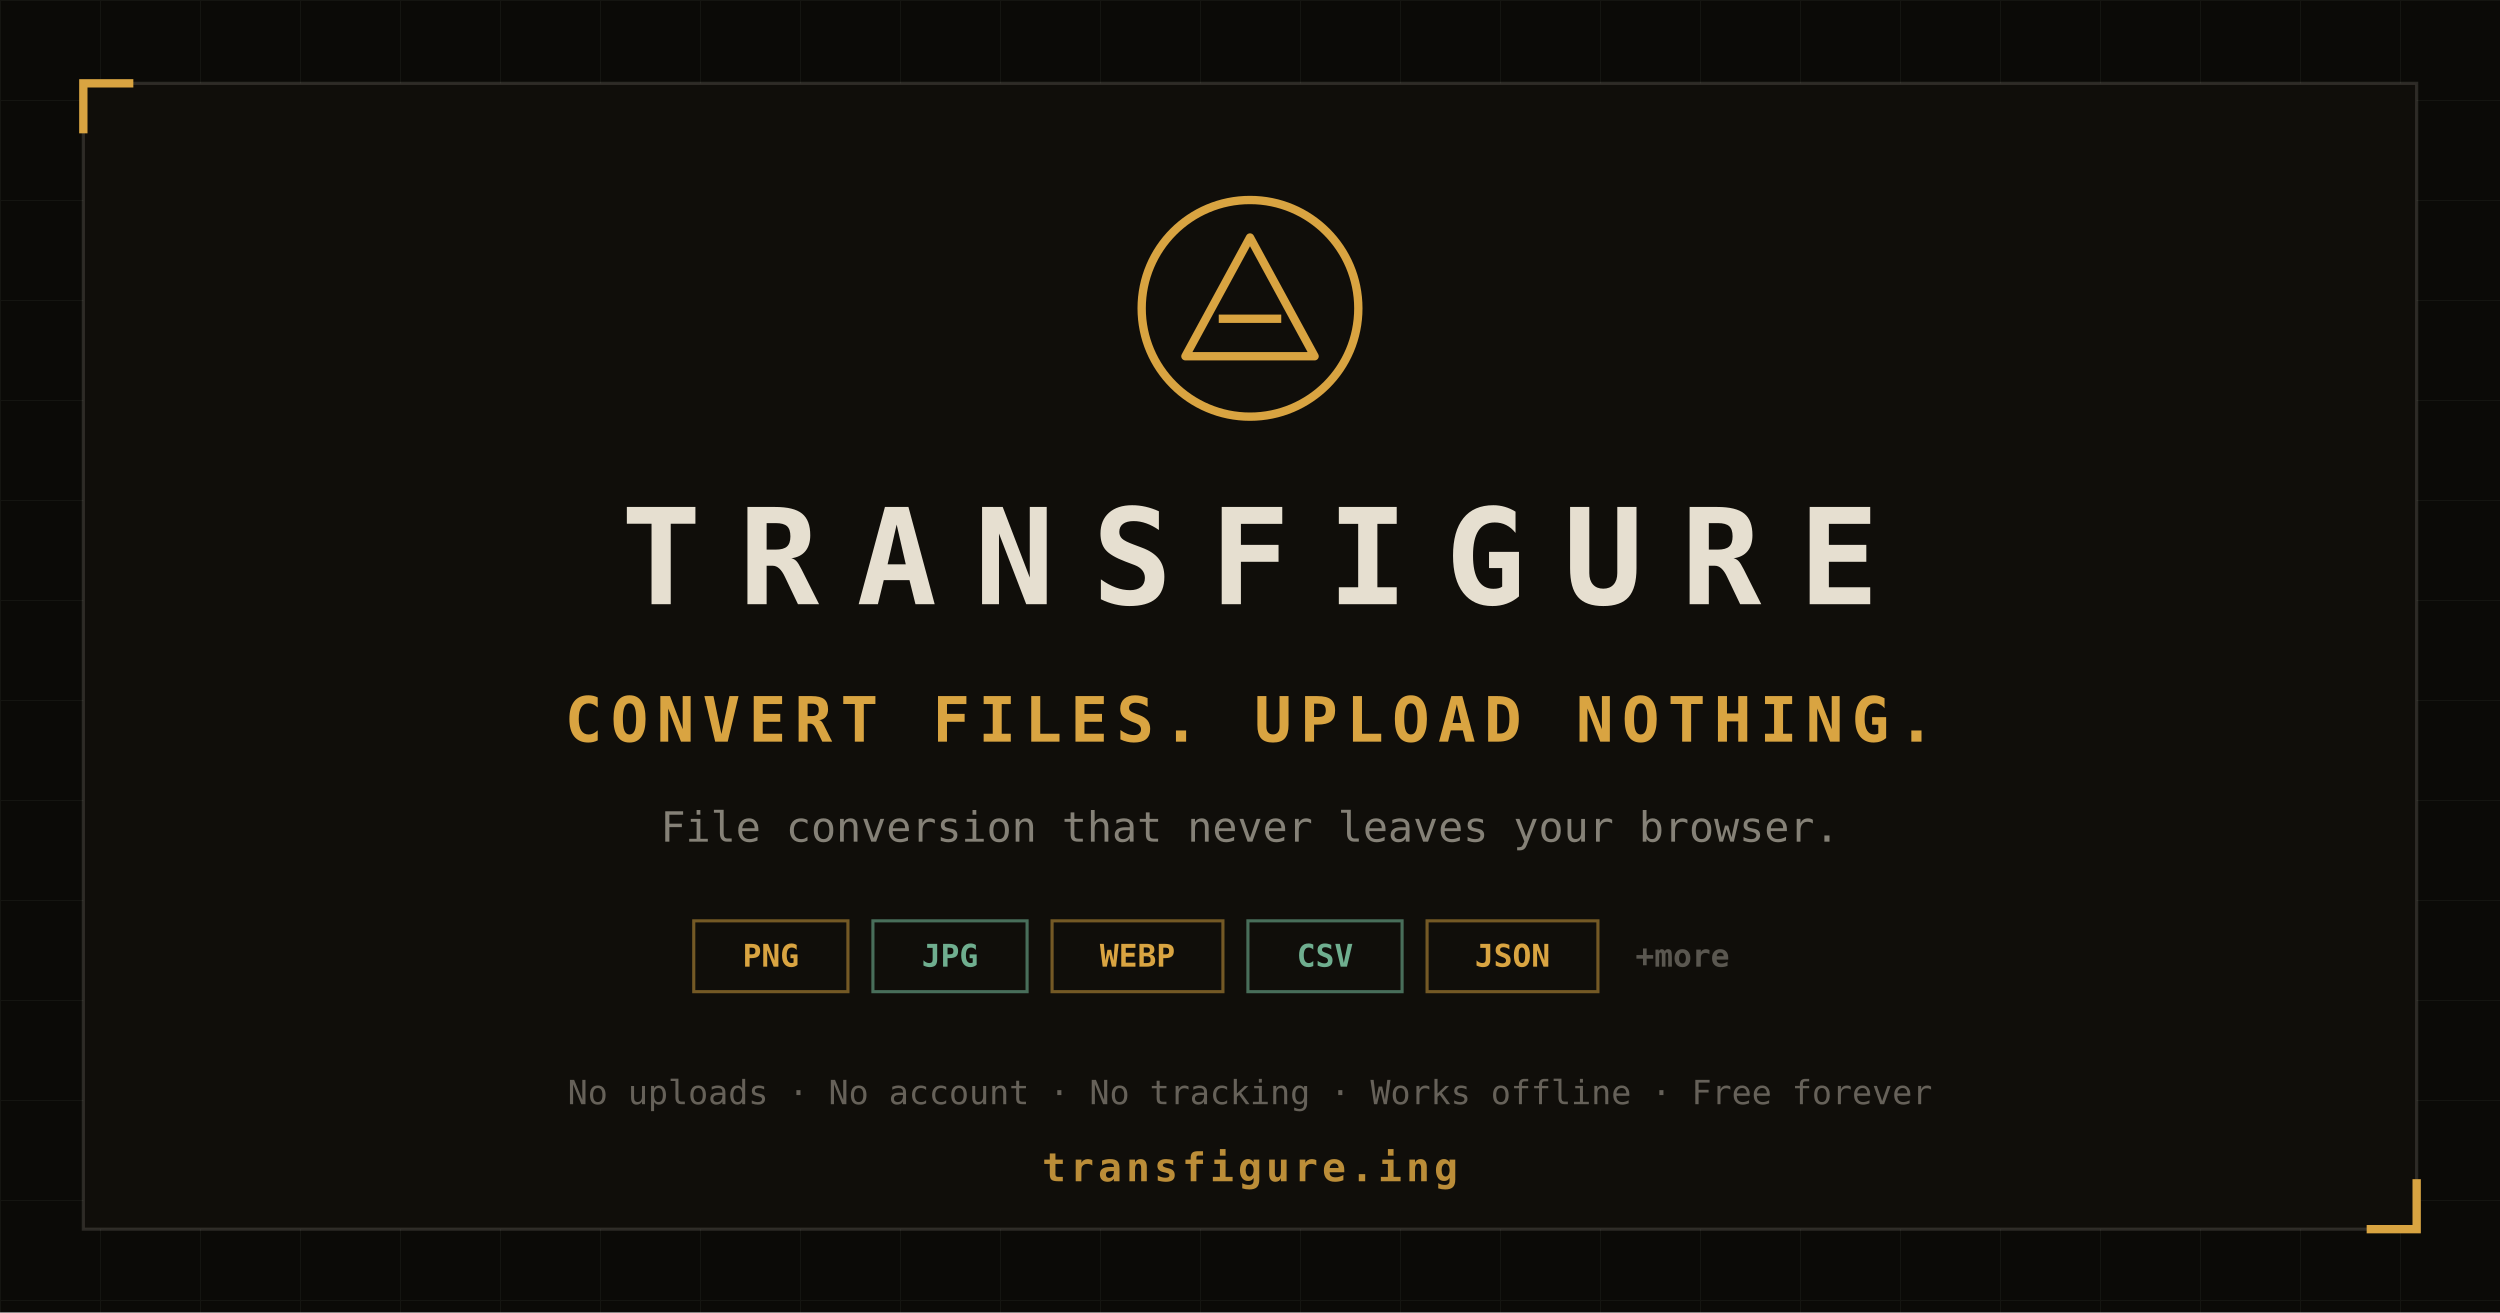
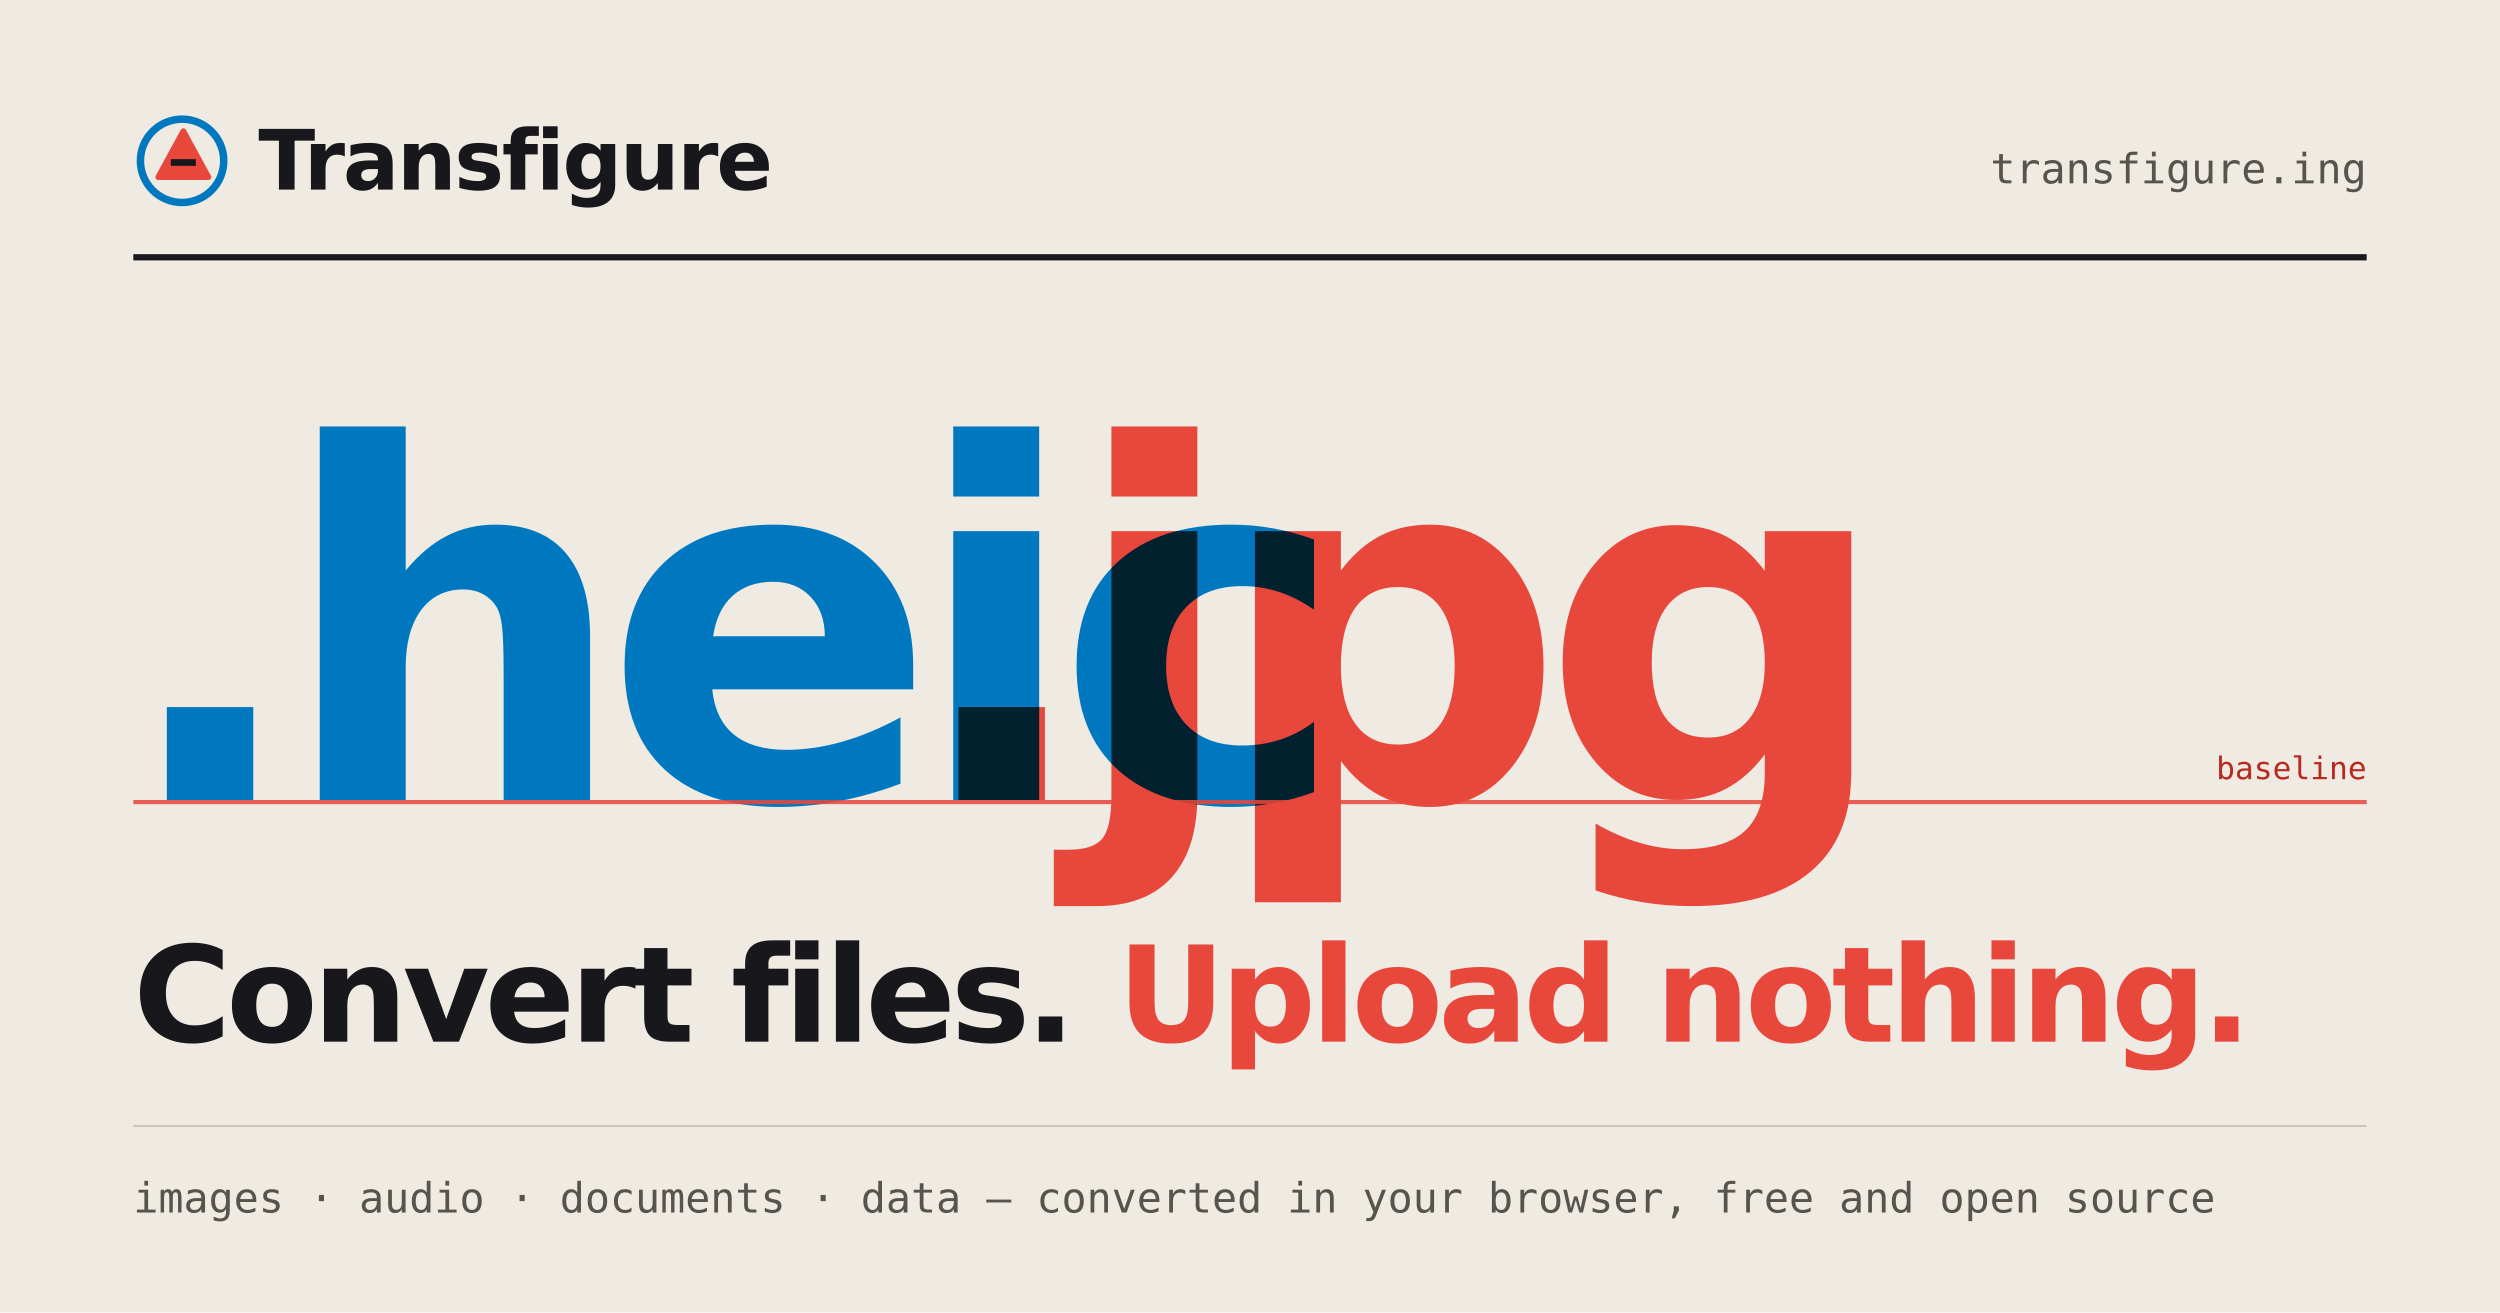
<svg xmlns="http://www.w3.org/2000/svg" width="1200" height="630" viewBox="0 0 1200 630">
-   <defs>
-     <pattern id="grid" width="48" height="48" patternUnits="userSpaceOnUse">
-       <path d="M 48 0 L 0 0 0 48" fill="none" stroke="#e6dfd0" stroke-opacity="0.05" stroke-width="1" />
-     </pattern>
-   </defs>
-   <rect width="1200" height="630" fill="#0b0a07" />
-   <rect width="1200" height="630" fill="url(#grid)" />
-   <rect x="40" y="40" width="1120" height="550" fill="#100e0a" stroke="#e6dfd0" stroke-opacity="0.15" stroke-width="1.5" />
-   <path d="M 40 64 L 40 40 L 64 40" fill="none" stroke="#d9a441" stroke-width="4" />
-   <path d="M 1136 590 L 1160 590 L 1160 566" fill="none" stroke="#d9a441" stroke-width="4" />
-   <g transform="translate(600,148)">
-     <circle cx="0" cy="0" r="52" fill="none" stroke="#d9a441" stroke-width="4" />
-     <path d="M 0 -34 L 31 23 L -31 23 Z" fill="none" stroke="#d9a441" stroke-width="4" stroke-linejoin="round" />
-     <line x1="-15" y1="5" x2="15" y2="5" stroke="#d9a441" stroke-width="4" />
+   <rect width="1200" height="630" fill="#efebe3" />
+   <g transform="translate(64,52)" style="isolation:isolate">
+     <circle cx="23.4" cy="25.2" r="20" fill="none" stroke="#0078bf" stroke-width="3.6" style="mix-blend-mode:multiply" />
+     <path d="M24 11 36 33H12Z" fill="#e8473c" stroke="#e8473c" stroke-width="2.8" stroke-linejoin="round" style="mix-blend-mode:multiply" />
+     <path d="M18 26h12" stroke="#18171c" stroke-width="3.2" />
  </g>
-   <text x="600" y="290" text-anchor="middle" font-family="DejaVu Sans Mono, monospace" font-weight="bold" font-size="64" letter-spacing="18" fill="#e6dfd0">TRANSFIGURE</text>
-   <text x="600" y="356" text-anchor="middle" font-family="DejaVu Sans Mono, monospace" font-weight="bold" font-size="30" letter-spacing="4" fill="#d9a441">CONVERT FILES. UPLOAD NOTHING.</text>
-   <text x="600" y="404" text-anchor="middle" font-family="DejaVu Sans Mono, monospace" font-size="20" fill="#e6dfd0" fill-opacity="0.55">File conversion that never leaves your browser.</text>
-   <g font-family="DejaVu Sans Mono, monospace" font-size="15" font-weight="bold">
-     <rect x="333" y="442" width="74" height="34" fill="none" stroke="#d9a441" stroke-opacity="0.5" stroke-width="1.5" />
-     <text x="370" y="464" text-anchor="middle" fill="#d9a441">PNG</text>
-     <rect x="419" y="442" width="74" height="34" fill="none" stroke="#6fae8f" stroke-opacity="0.6" stroke-width="1.5" />
-     <text x="456" y="464" text-anchor="middle" fill="#6fae8f">JPG</text>
-     <rect x="505" y="442" width="82" height="34" fill="none" stroke="#d9a441" stroke-opacity="0.5" stroke-width="1.5" />
-     <text x="546" y="464" text-anchor="middle" fill="#d9a441">WEBP</text>
-     <rect x="599" y="442" width="74" height="34" fill="none" stroke="#6fae8f" stroke-opacity="0.6" stroke-width="1.5" />
-     <text x="636" y="464" text-anchor="middle" fill="#6fae8f">CSV</text>
-     <rect x="685" y="442" width="82" height="34" fill="none" stroke="#d9a441" stroke-opacity="0.5" stroke-width="1.5" />
-     <text x="726" y="464" text-anchor="middle" fill="#d9a441">JSON</text>
-     <text x="785" y="464" fill="#e6dfd0" fill-opacity="0.35">+more</text>
+   <text x="124" y="91" font-family="Bricolage Grotesque, DejaVu Sans, sans-serif" font-weight="700" font-size="40" letter-spacing="-1" fill="#18171c">Transfigure</text>
+   <text x="1136" y="88" text-anchor="end" font-family="JetBrains Mono, DejaVu Sans Mono, monospace" font-size="20" fill="#57534d">transfigure.ing</text>
+   <rect x="64" y="122" width="1072" height="3" fill="#18171c" />
+   <g font-family="Bricolage Grotesque, DejaVu Sans, sans-serif" font-weight="800" font-size="236" letter-spacing="-12" style="isolation:isolate">
+     <text x="56" y="384" fill="#0078bf" style="mix-blend-mode:multiply">.heic</text>
+     <text x="436" y="384" fill="#e8473c" style="mix-blend-mode:multiply">.jpg</text>
  </g>
-   <text x="600" y="530" text-anchor="middle" font-family="DejaVu Sans Mono, monospace" font-size="16" fill="#e6dfd0" fill-opacity="0.4">No uploads · No account · No tracking · Works offline · Free forever</text>
-   <text x="600" y="567" text-anchor="middle" font-family="DejaVu Sans Mono, monospace" font-weight="bold" font-size="19" letter-spacing="2" fill="#d9a441" fill-opacity="0.85">transfigure.ing</text>
+   <rect x="64" y="384" width="1072" height="2" fill="#e8473c" fill-opacity="0.85" />
+   <text x="1136" y="374" text-anchor="end" font-family="JetBrains Mono, DejaVu Sans Mono, monospace" font-size="15" fill="#b8291f">baseline</text>
+   <text x="64" y="500" font-family="Bricolage Grotesque, DejaVu Sans, sans-serif" font-weight="800" font-size="64" letter-spacing="-2.4" fill="#18171c">Convert files. <tspan fill="#e8473c">Upload nothing.</tspan>
+   </text>
+   <rect x="64" y="540" width="1072" height="1" fill="#ccc5b8" />
+   <text x="64" y="582" font-family="JetBrains Mono, DejaVu Sans Mono, monospace" font-size="20" fill="#57534d">images · audio · documents · data — converted in your browser, free and open source</text>
</svg>
